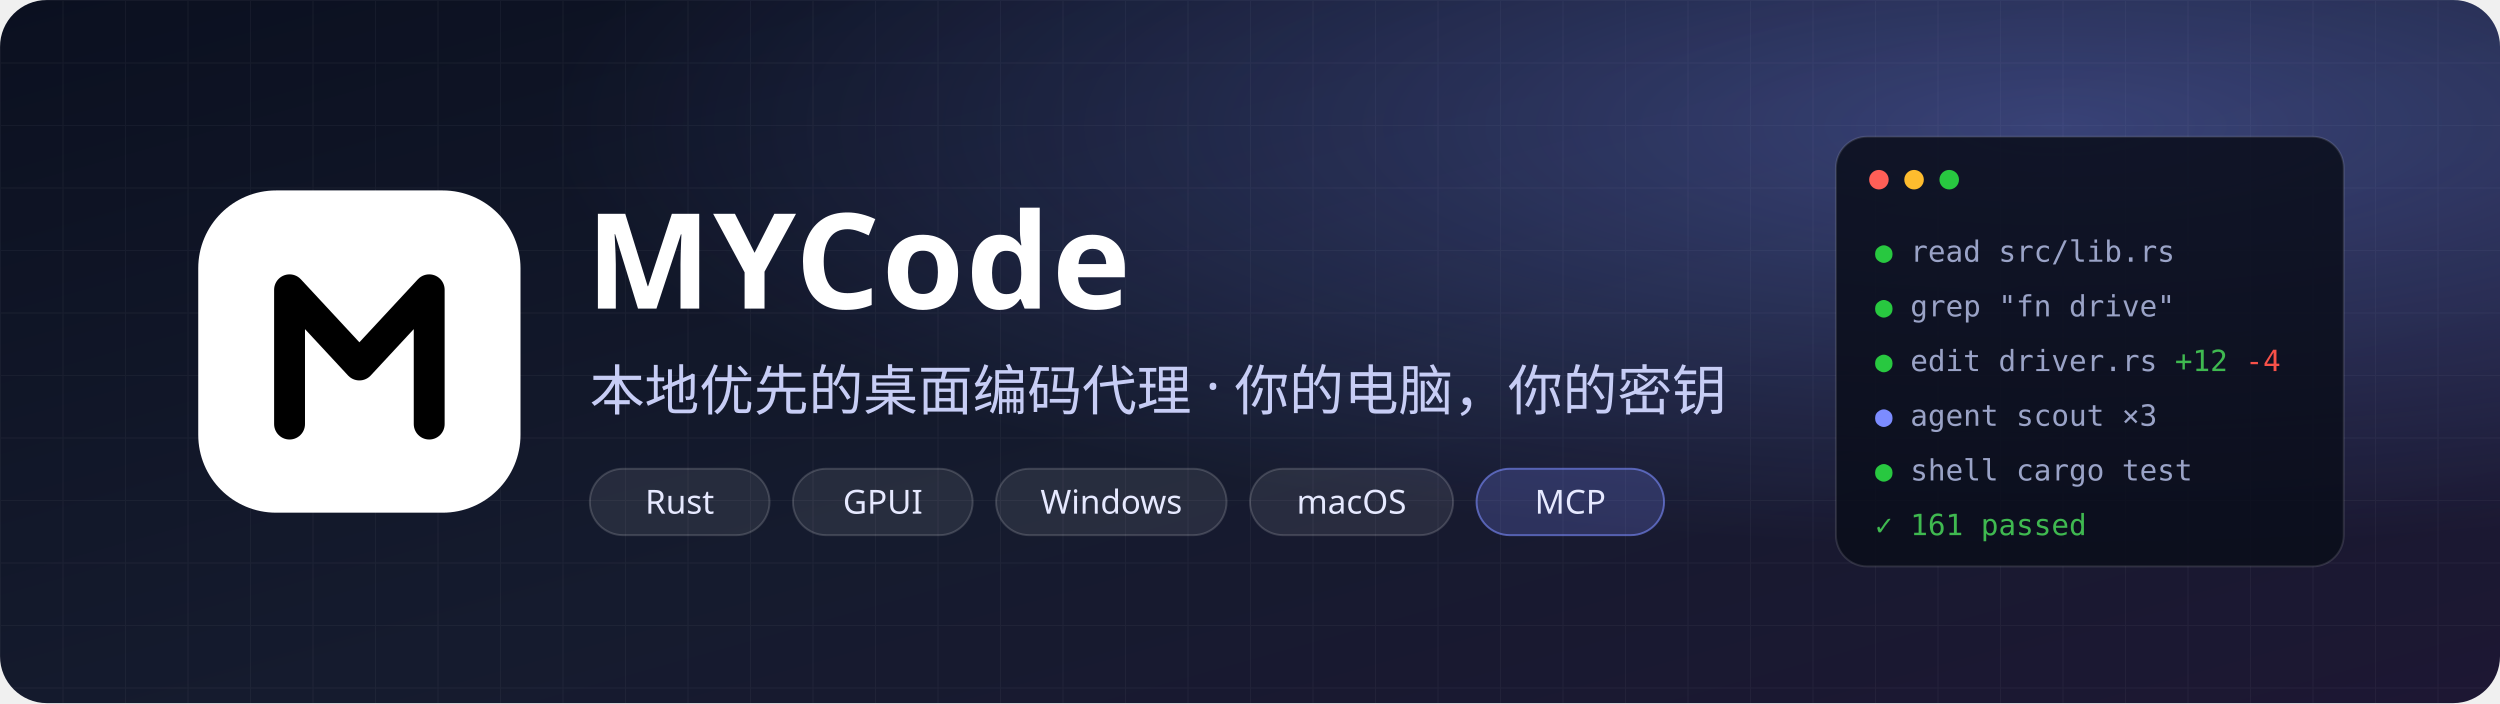
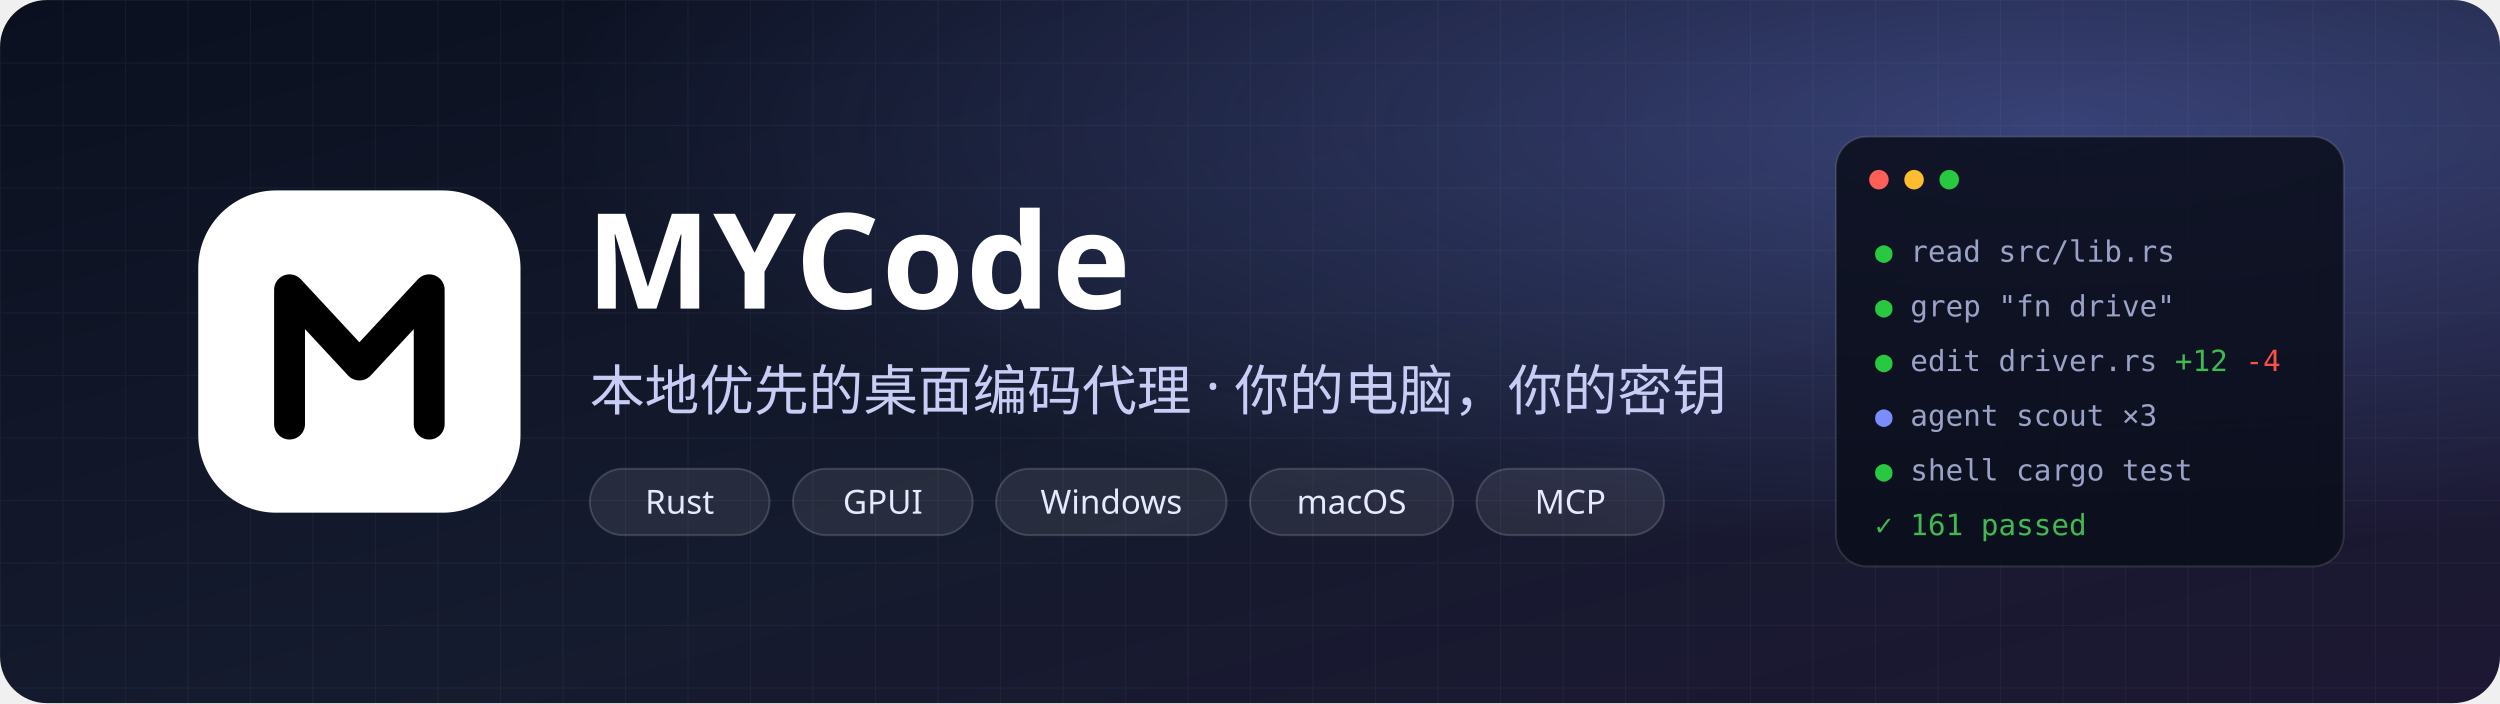
<svg xmlns="http://www.w3.org/2000/svg" width="1280" height="360" viewBox="0 0 1280 360" role="img" aria-label="MYCode：本地优先的桌面编码代理">
  <defs>
    <linearGradient id="bg" x1="0" y1="0" x2="1" y2="1">
      <stop offset="0" stop-color="#0b1020" />
      <stop offset="0.55" stop-color="#151b2e" />
      <stop offset="1" stop-color="#1d1733" />
    </linearGradient>
    <radialGradient id="glow" cx="0.82" cy="0.18" r="0.6">
      <stop offset="0" stop-color="#7c8cff" stop-opacity="0.35" />
      <stop offset="1" stop-color="#7c8cff" stop-opacity="0" />
    </radialGradient>
    <pattern id="grid" width="32" height="32" patternUnits="userSpaceOnUse">
      <path d="M32 0H0V32" fill="none" stroke="#ffffff" stroke-opacity="0.04" />
    </pattern>
  </defs>
  <rect width="1280" height="360" rx="24" fill="url(#bg)" />
  <rect width="1280" height="360" rx="24" fill="url(#grid)" />
  <rect width="1280" height="360" rx="24" fill="url(#glow)" />
  <g transform="translate(96 92) scale(0.6875)">
    <rect x="8" y="8" width="240" height="240" rx="58" fill="#ffffff" />
    <path d="M76 182V82l52 56 52-56v100" fill="none" stroke="#000000" stroke-width="23" stroke-linecap="round" stroke-linejoin="round" />
  </g>
  <g font-family="'PingFang SC','Microsoft YaHei','Noto Sans SC','Segoe UI',system-ui,sans-serif">
    <text x="300" y="158" fill="#ffffff" font-size="68" font-weight="700" letter-spacing="1">MYCode</text>
    <text x="302" y="210" fill="#c7cdf5" font-size="28">本地优先的桌面编码代理 · 你的电脑，你的密钥</text>
    <g font-size="17" fill="#e6e9ff">
      <rect x="302" y="240" width="92" height="34" rx="17" fill="#ffffff" fill-opacity="0.08" stroke="#ffffff" stroke-opacity="0.16" />
      <text x="348" y="263" text-anchor="middle">Rust</text>
      <rect x="406" y="240" width="92" height="34" rx="17" fill="#ffffff" fill-opacity="0.08" stroke="#ffffff" stroke-opacity="0.16" />
      <text x="452" y="263" text-anchor="middle">GPUI</text>
      <rect x="510" y="240" width="118" height="34" rx="17" fill="#ffffff" fill-opacity="0.08" stroke="#ffffff" stroke-opacity="0.16" />
      <text x="569" y="263" text-anchor="middle">Windows</text>
      <rect x="640" y="240" width="104" height="34" rx="17" fill="#ffffff" fill-opacity="0.08" stroke="#ffffff" stroke-opacity="0.16" />
      <text x="692" y="263" text-anchor="middle">macOS</text>
-       <rect x="756" y="240" width="96" height="34" rx="17" fill="#7c8cff" fill-opacity="0.22" stroke="#7c8cff" stroke-opacity="0.6" />
+       <rect x="756" y="240" width="96" height="34" rx="17" fill="#ffffff" fill-opacity="0.08" stroke="#ffffff" stroke-opacity="0.16" />
      <text x="804" y="263" text-anchor="middle">MCP</text>
    </g>
  </g>
  <g transform="translate(940 70)" font-family="'Cascadia Code','JetBrains Mono',Consolas,monospace" font-size="15">
    <rect width="260" height="220" rx="16" fill="#0a0e1a" fill-opacity="0.85" stroke="#ffffff" stroke-opacity="0.12" />
    <circle cx="22" cy="22" r="5" fill="#ff5f57" />
    <circle cx="40" cy="22" r="5" fill="#febc2e" />
    <circle cx="58" cy="22" r="5" fill="#28c840" />
    <g fill="#9aa3c7">
      <text x="20" y="64">
        <tspan fill="#28c840">●</tspan> read  src/lib.rs</text>
      <text x="20" y="92">
        <tspan fill="#28c840">●</tspan> grep  "fn drive"</text>
      <text x="20" y="120">
        <tspan fill="#28c840">●</tspan> edit  driver.rs <tspan fill="#3fb950">+12</tspan>
        <tspan fill="#f85149">-4</tspan>
      </text>
      <text x="20" y="148">
        <tspan fill="#7c8cff">●</tspan> agent scout ×3</text>
      <text x="20" y="176">
        <tspan fill="#28c840">●</tspan> shell cargo test</text>
      <text x="20" y="204" fill="#3fb950">  ✓ 161 passed</text>
    </g>
  </g>
</svg>
